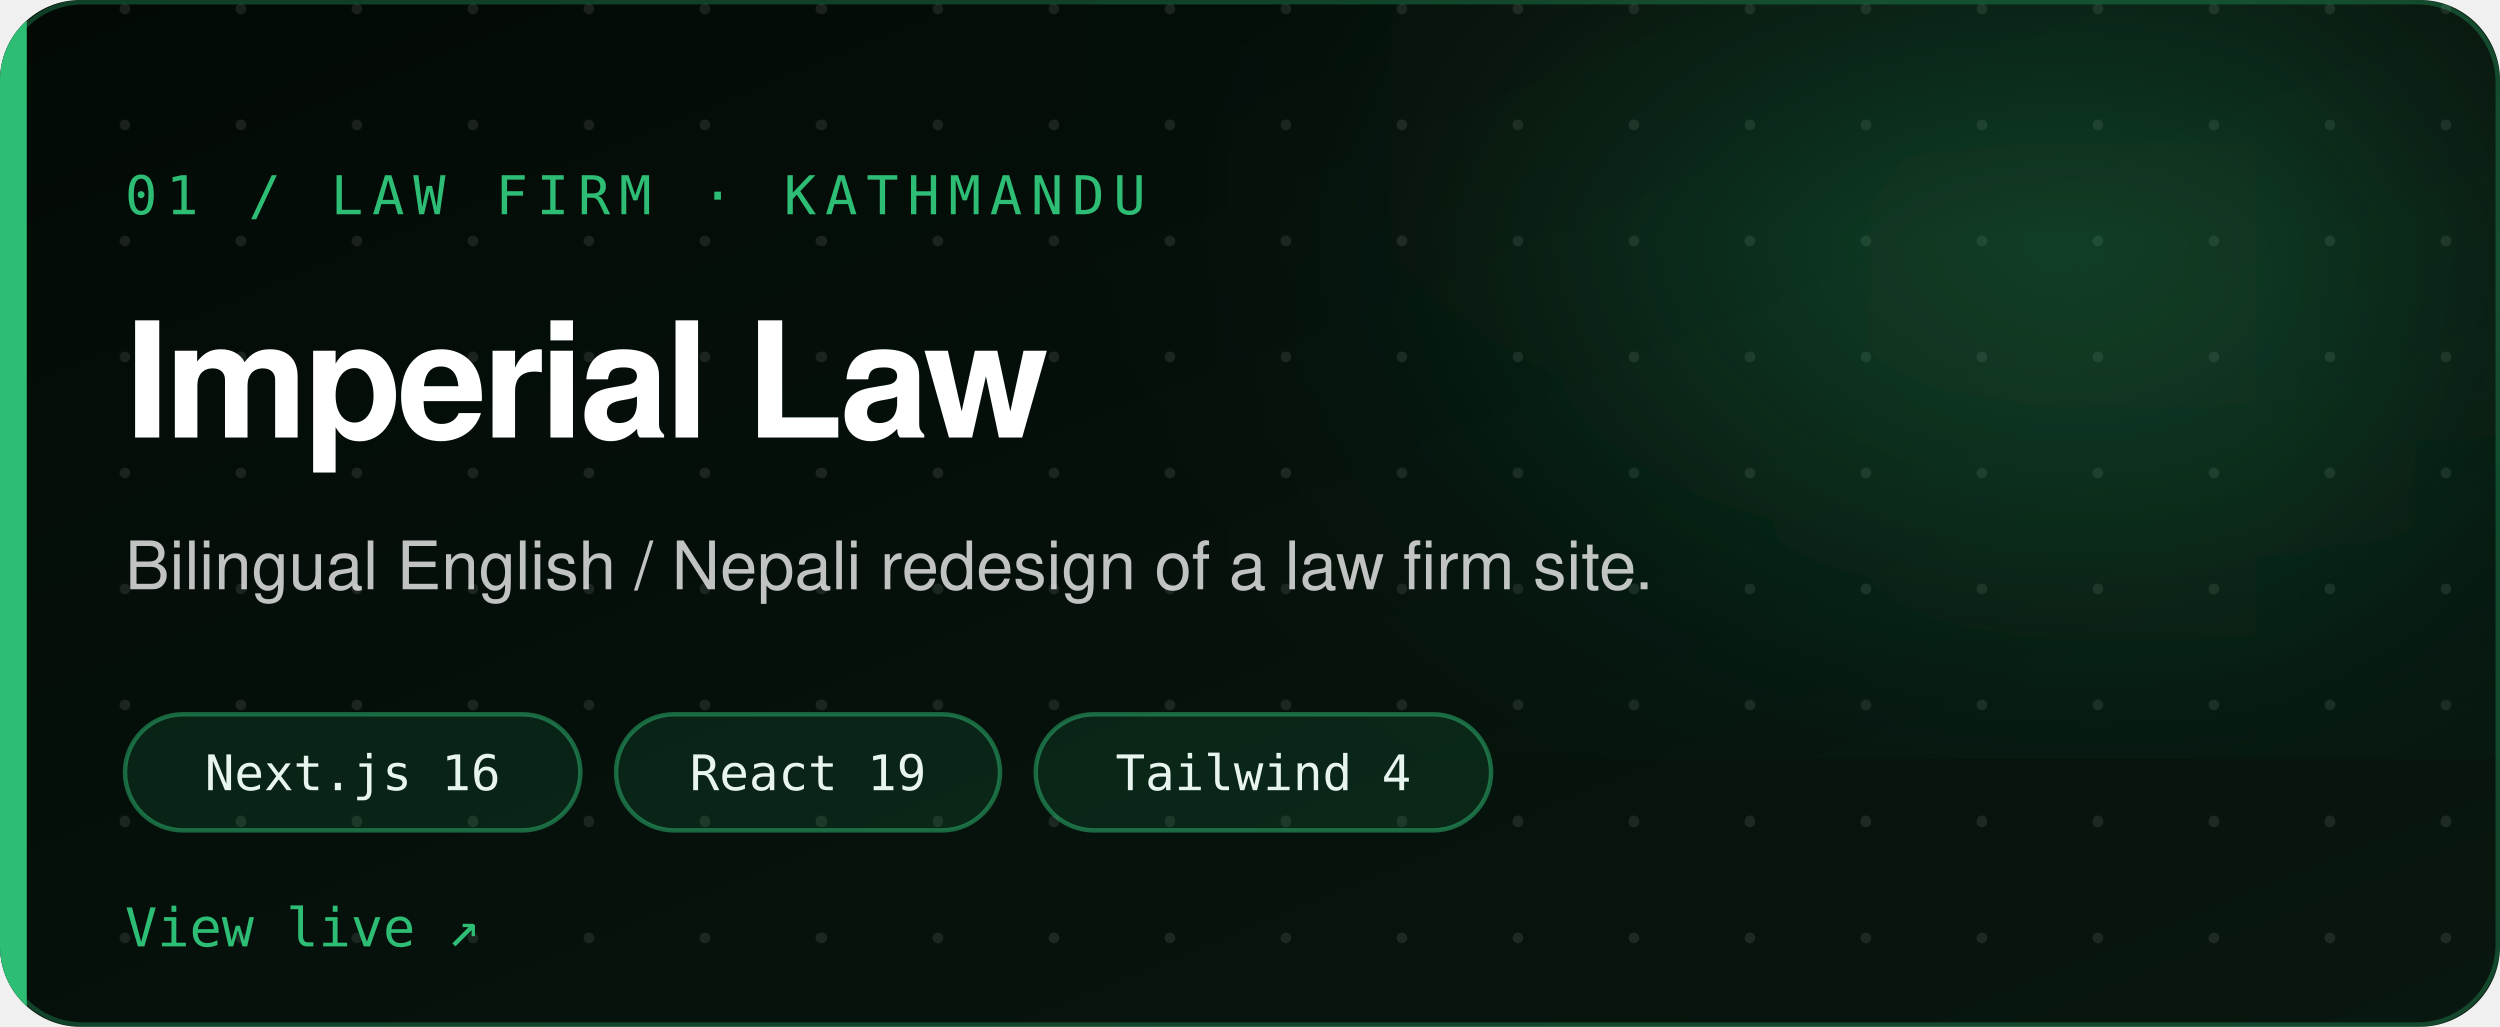
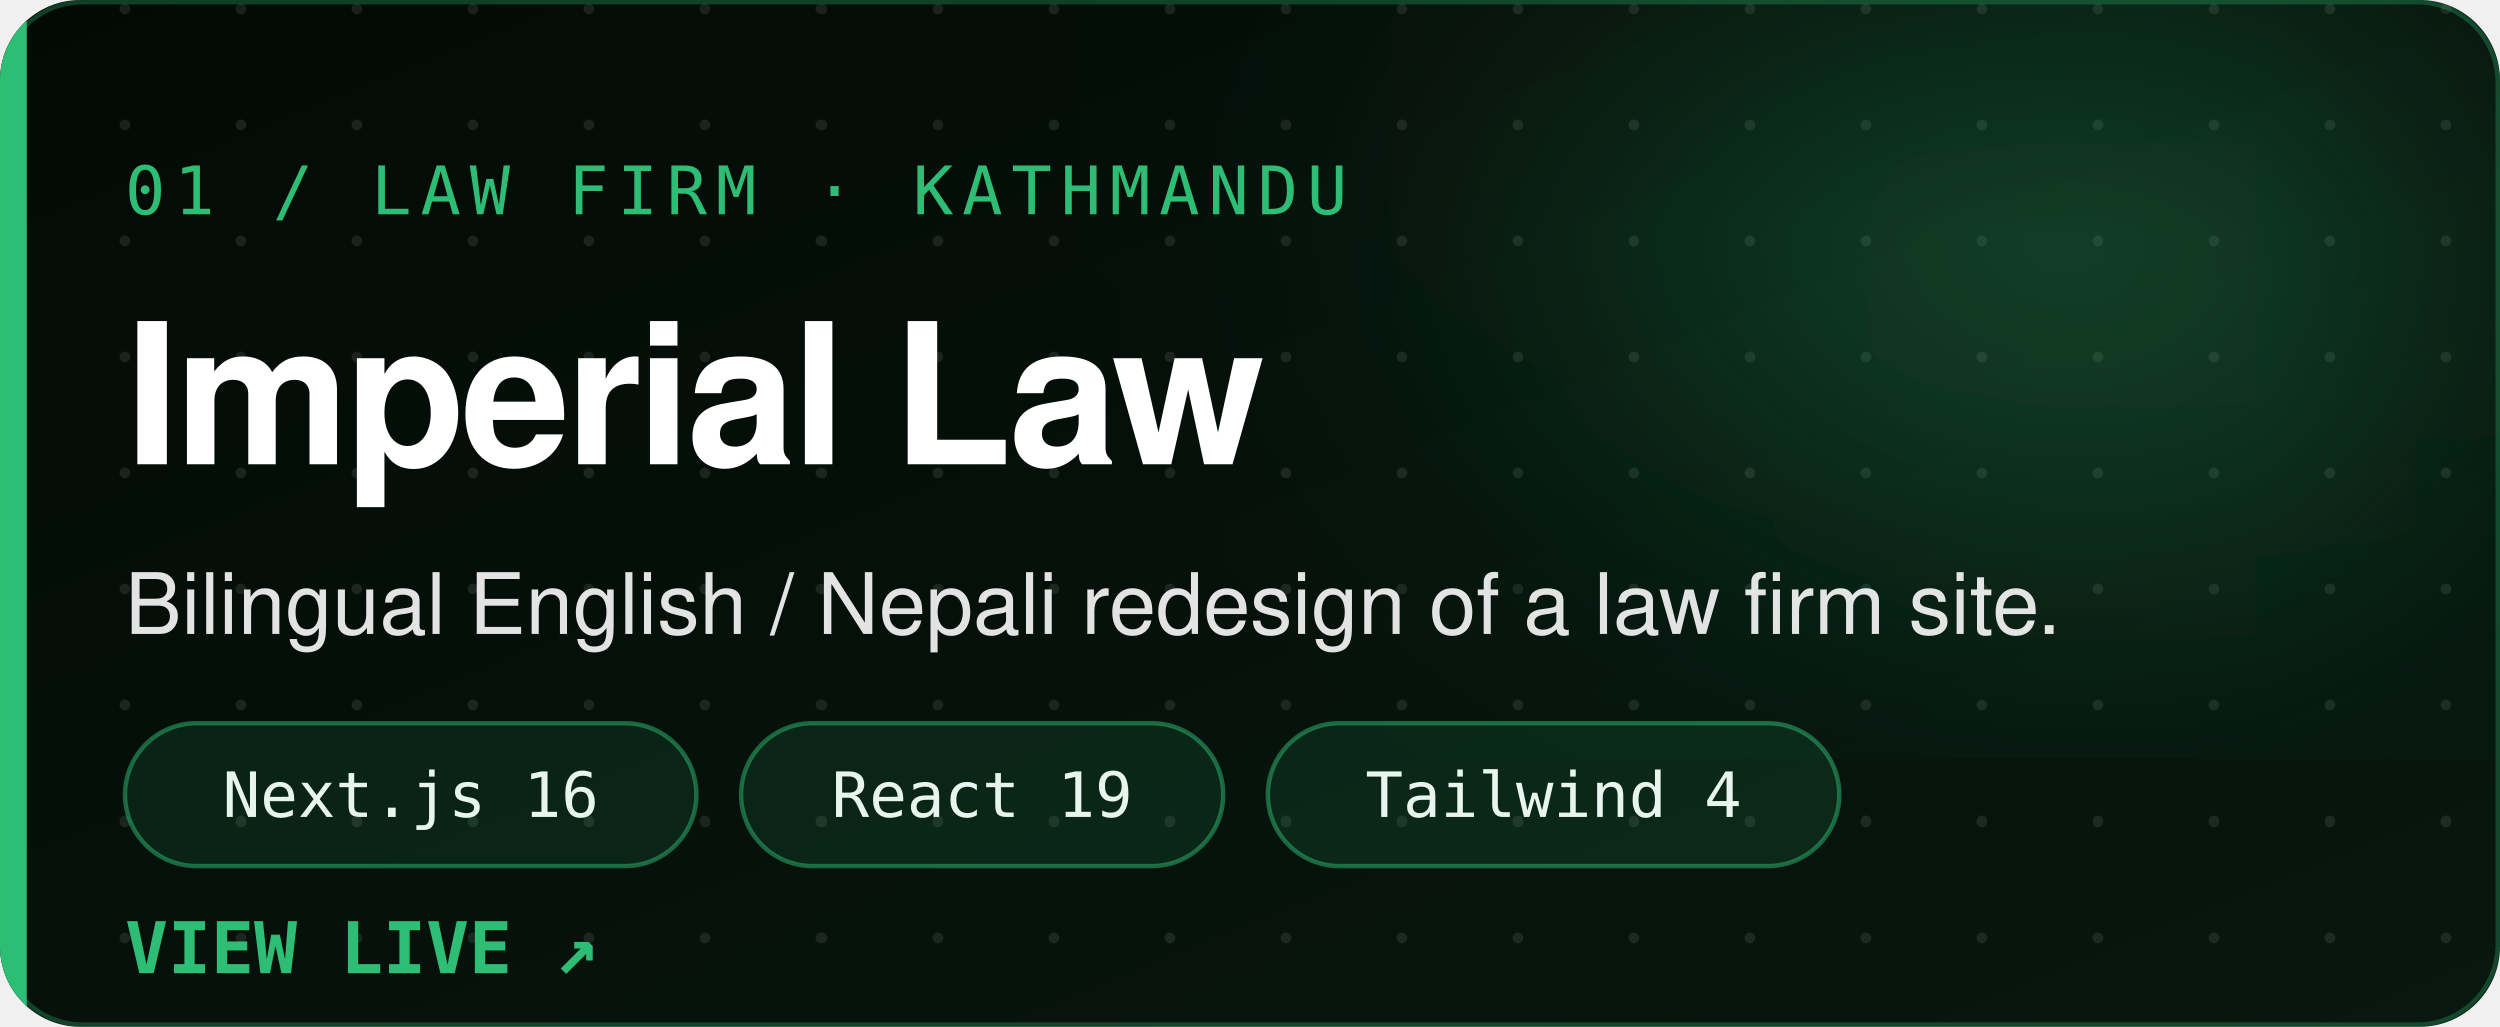
<svg xmlns="http://www.w3.org/2000/svg" width="560" height="230" viewBox="0 0 560 230" role="img" aria-label="Imperial Law: Law firm · Kathmandu">
  <defs>
    <linearGradient id="bg" x1="0" y1="0" x2="1" y2="1">
      <stop offset="0" stop-color="#030A06" />
      <stop offset="1" stop-color="#08170F" />
    </linearGradient>
    <linearGradient id="g" x1="0" y1="0" x2="1" y2="0">
      <stop offset="0" stop-color="#2EBD74" />
      <stop offset=".5" stop-color="#1A9E7C" />
      <stop offset="1" stop-color="#B5D86A" />
    </linearGradient>
    <filter id="b" x="-50%" y="-50%" width="200%" height="200%">
      <feGaussianBlur stdDeviation="55" />
    </filter>
    <pattern id="d" width="26" height="26" patternUnits="userSpaceOnUse">
      <circle cx="2" cy="2" r="1.2" fill="#fff" fill-opacity=".09" />
    </pattern>
  </defs>
  <clipPath id="r">
    <rect width="560" height="230" rx="18" />
  </clipPath>
  <g clip-path="url(#r)">
    <rect width="560" height="230" fill="url(#bg)" />
    <rect width="560" height="230" fill="url(#d)" />
    <g filter="url(#b)">
      <ellipse cx="480" cy="30" rx="130" ry="70" fill="#2EBD74" fill-opacity=".45">
        <animateTransform attributeName="transform" type="translate" values="0 0;-60 30;0 0" dur="10s" repeatCount="indefinite" />
      </ellipse>
    </g>
    <rect width="6" height="230" fill="#2EBD74" />
-     <text x="28" y="48" font-family="'JetBrains Mono',Consolas,monospace" font-size="12" fill="#2EBD74" letter-spacing="2">01 / LAW FIRM · KATHMANDU</text>
-     <text x="28" y="98" font-family="'Segoe UI',Helvetica,Arial,sans-serif" font-size="36" font-weight="800" fill="#fff" letter-spacing="-1">Imperial Law</text>
-     <text x="28" y="132" font-family="'Segoe UI',Helvetica,Arial,sans-serif" font-size="15" fill="#fff" fill-opacity=".75">Bilingual English / Nepali redesign of a law firm site.</text>
-     <g transform="translate(28 160)">
-       <rect width="102" height="26" rx="13" fill="#2EBD74" fill-opacity=".12" stroke="#2EBD74" stroke-opacity=".5" />
-       <text x="51" y="17" text-anchor="middle" font-family="'JetBrains Mono',Consolas,monospace" font-size="11" fill="#e8f5ee">Next.js 16</text>
+     <text x="28" y="48" font-family="'JetBrains Mono',Consolas,monospace" font-size="15" fill="#2EBD74" letter-spacing="2">01 / LAW FIRM · KATHMANDU</text>
+     <text x="28" y="104" font-family="'Segoe UI',Helvetica,Arial,sans-serif" font-size="44" font-weight="800" fill="#fff" letter-spacing="-1">Imperial Law</text>
+     <text x="28" y="142" font-family="'Segoe UI',Helvetica,Arial,sans-serif" font-size="19" fill="#fff" fill-opacity=".88">Bilingual English / Nepali redesign of a law firm site.</text>
+     <g transform="translate(28 162)">
+       <rect width="128" height="32" rx="16" fill="#2EBD74" fill-opacity=".12" stroke="#2EBD74" stroke-opacity=".5" />
+       <text x="64" y="21" text-anchor="middle" font-family="'JetBrains Mono',Consolas,monospace" font-size="14" fill="#e8f5ee">Next.js 16</text>
    </g>
-     <g transform="translate(138 160)">
-       <rect width="86" height="26" rx="13" fill="#2EBD74" fill-opacity=".12" stroke="#2EBD74" stroke-opacity=".5" />
-       <text x="43" y="17" text-anchor="middle" font-family="'JetBrains Mono',Consolas,monospace" font-size="11" fill="#e8f5ee">React 19</text>
+     <g transform="translate(166 162)">
+       <rect width="108" height="32" rx="16" fill="#2EBD74" fill-opacity=".12" stroke="#2EBD74" stroke-opacity=".5" />
+       <text x="54" y="21" text-anchor="middle" font-family="'JetBrains Mono',Consolas,monospace" font-size="14" fill="#e8f5ee">React 19</text>
    </g>
-     <g transform="translate(232 160)">
-       <rect width="102" height="26" rx="13" fill="#2EBD74" fill-opacity=".12" stroke="#2EBD74" stroke-opacity=".5" />
-       <text x="51" y="17" text-anchor="middle" font-family="'JetBrains Mono',Consolas,monospace" font-size="11" fill="#e8f5ee">Tailwind 4</text>
+     <g transform="translate(284 162)">
+       <rect width="128" height="32" rx="16" fill="#2EBD74" fill-opacity=".12" stroke="#2EBD74" stroke-opacity=".5" />
+       <text x="64" y="21" text-anchor="middle" font-family="'JetBrains Mono',Consolas,monospace" font-size="14" fill="#e8f5ee">Tailwind 4</text>
    </g>
-     <text x="28" y="212" font-family="'JetBrains Mono',Consolas,monospace" font-size="12" fill="#2EBD74">View live ↗</text>
+     <text x="28" y="218" font-family="'JetBrains Mono',Consolas,monospace" font-size="16" font-weight="700" fill="#2EBD74">VIEW LIVE ↗</text>
  </g>
  <rect x=".5" y=".5" width="559" height="229" rx="18" fill="none" stroke="#2EBD74" stroke-opacity=".3" />
</svg>
